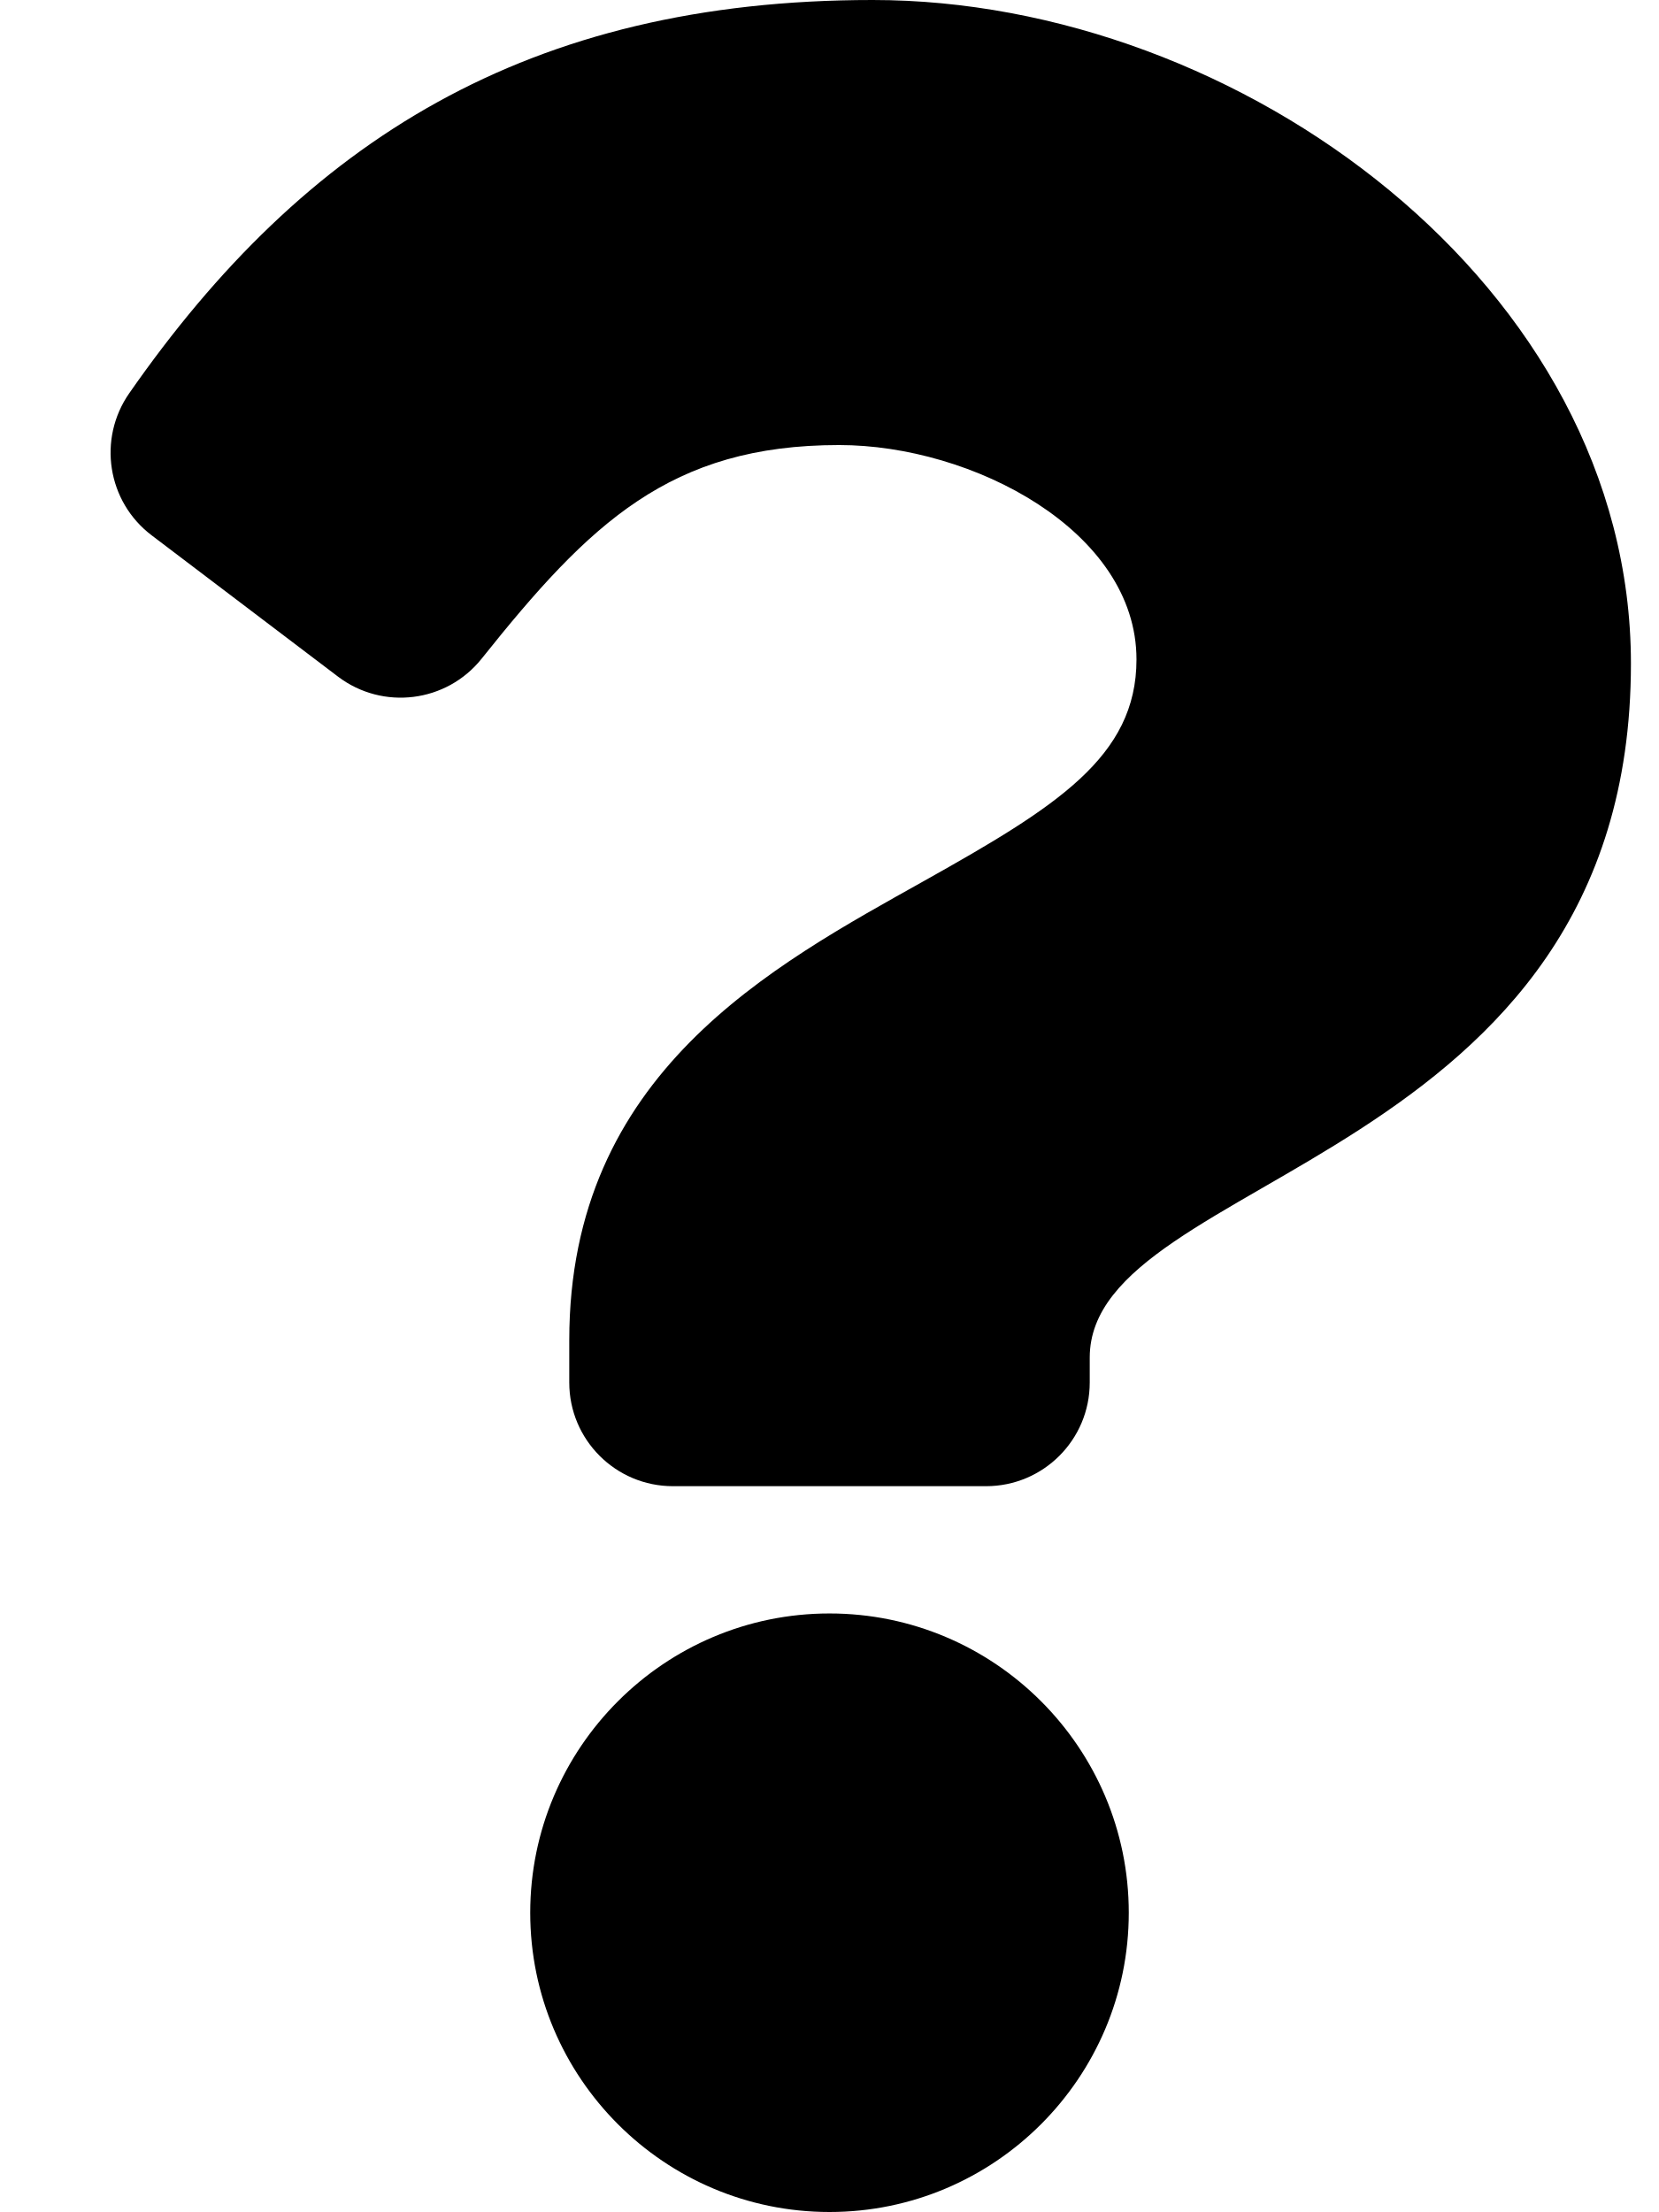
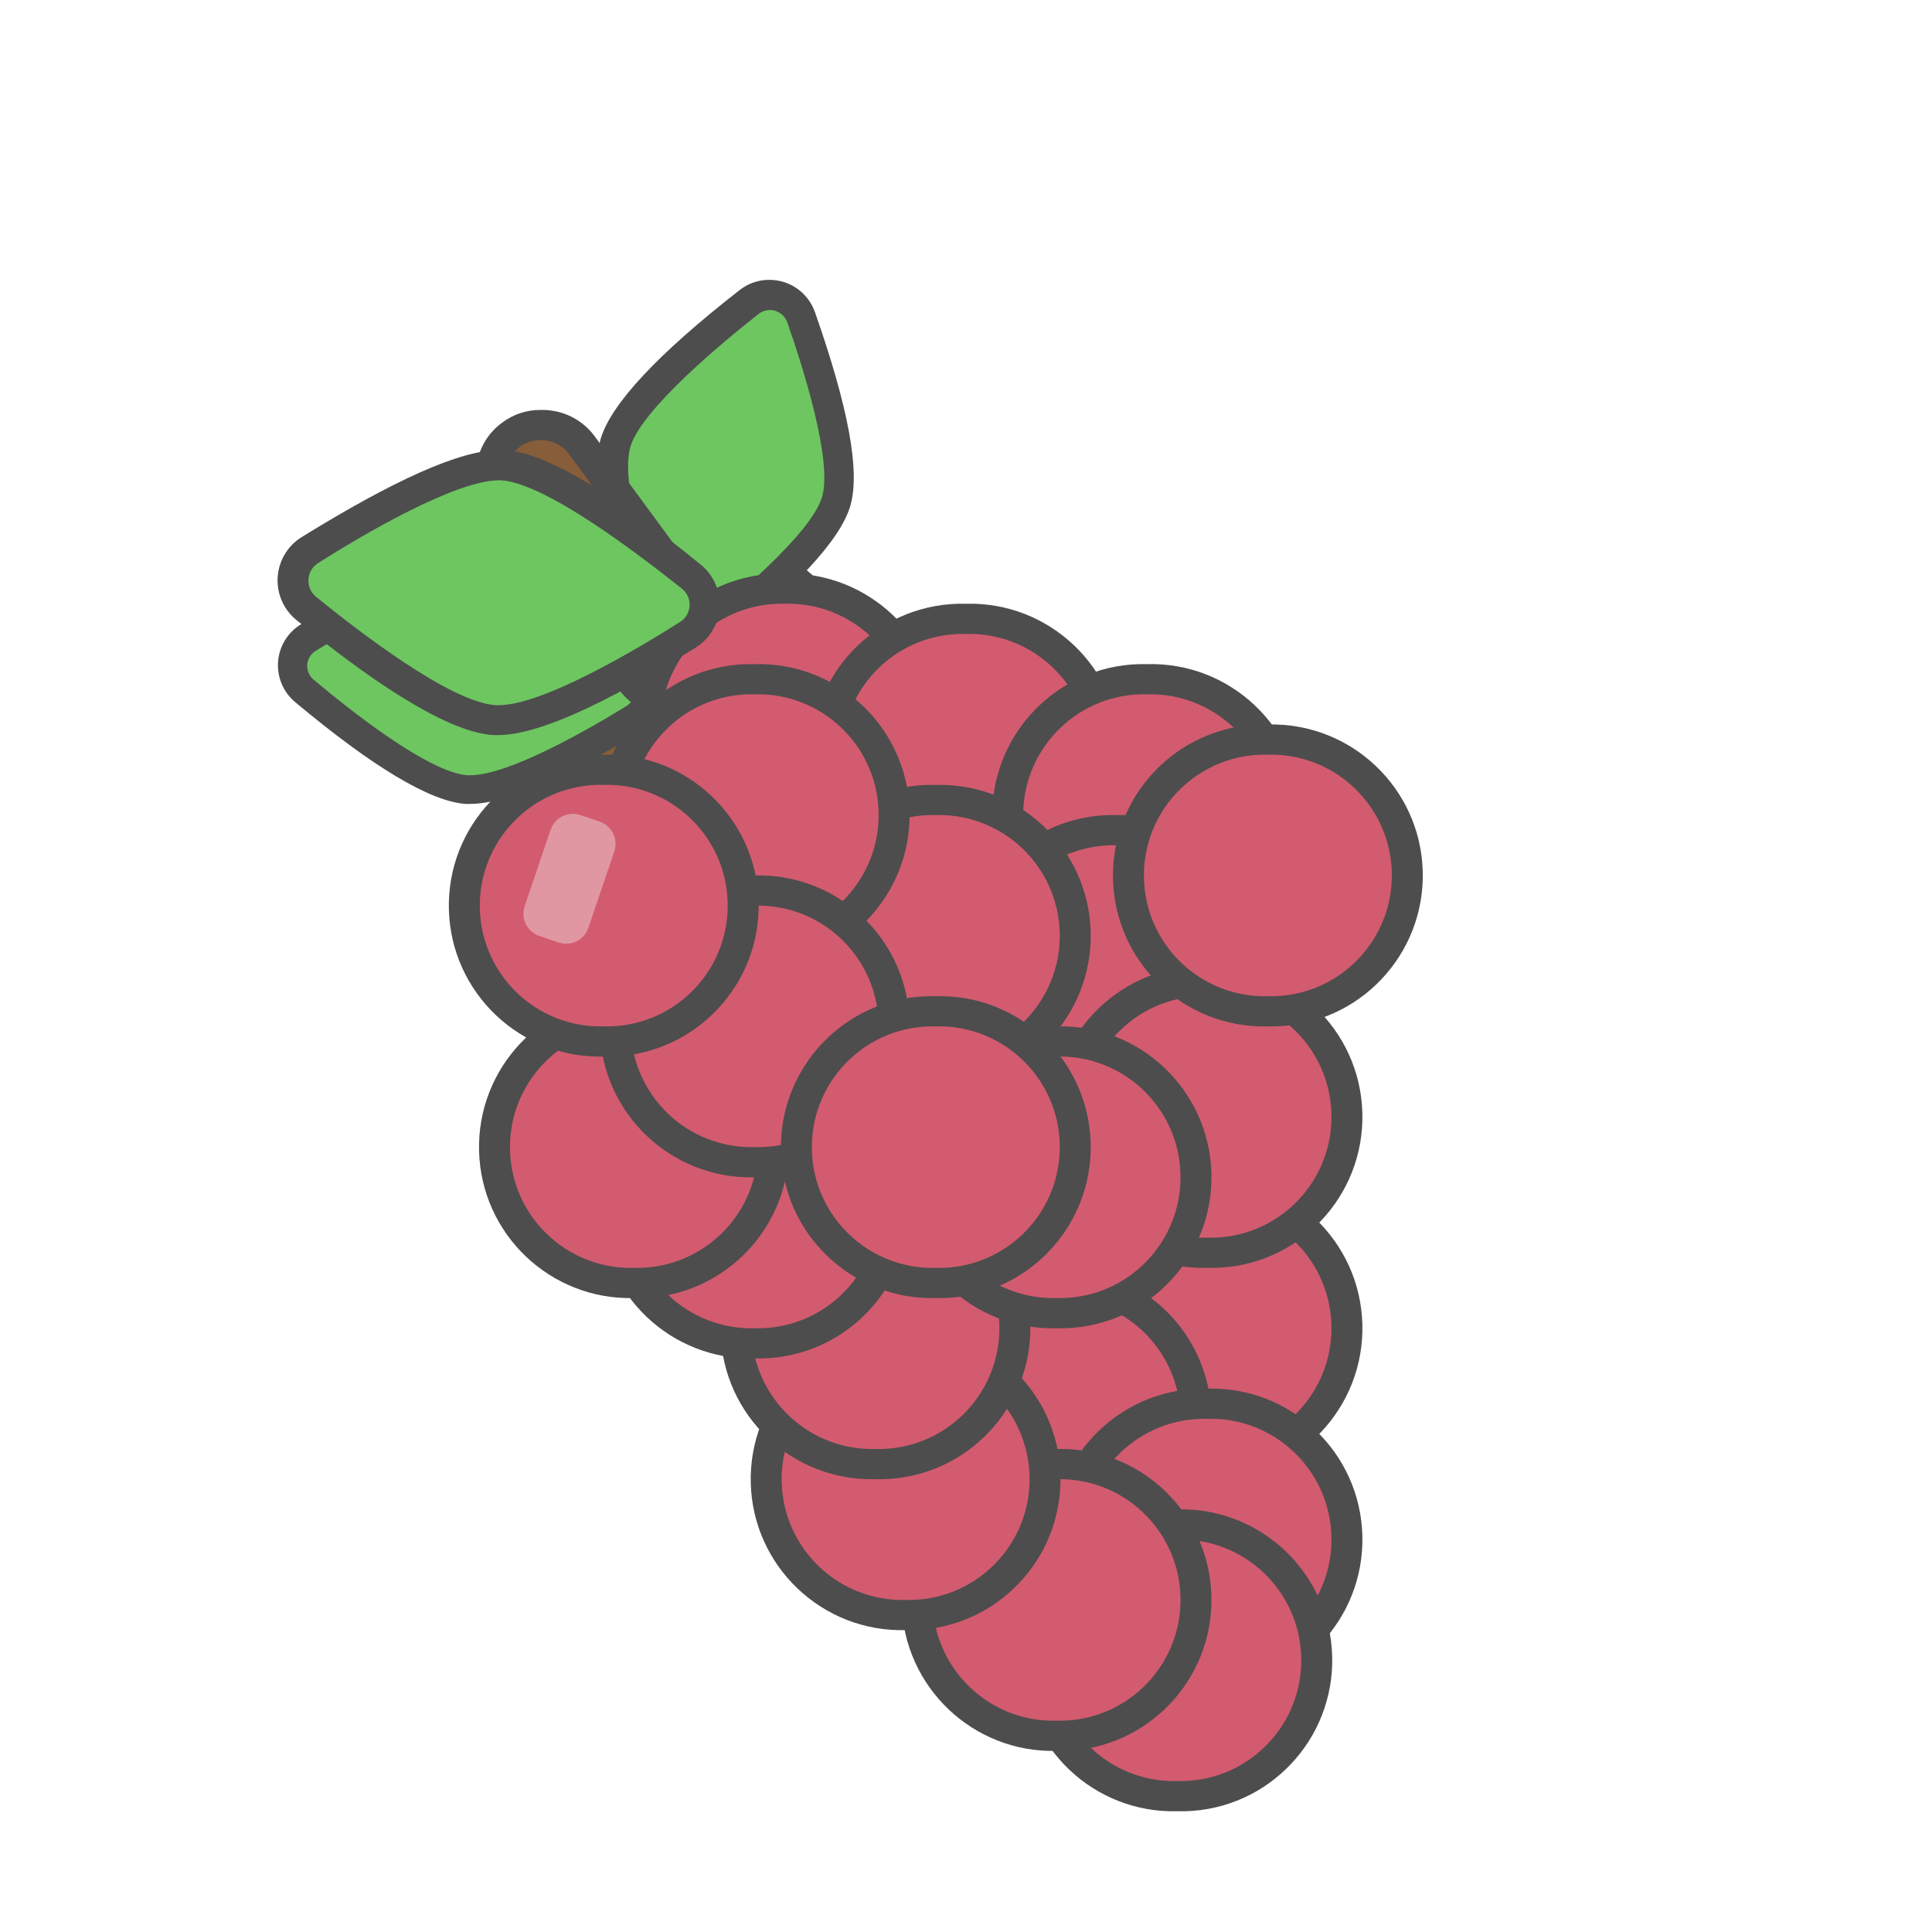
- <svg xmlns="http://www.w3.org/2000/svg" aria-hidden="true" focusable="false" data-prefix="fas" data-icon="question" class="svg-inline--fa fa-question fa-w-12" role="img" viewBox="0 0 384 512">
-   <path fill="currentColor" d="M202.021 0C122.202 0 70.503 32.703 29.914 91.026c-7.363 10.58-5.093 25.086 5.178 32.874l43.138 32.709c10.373 7.865 25.132 6.026 33.253-4.148 25.049-31.381 43.63-49.449 82.757-49.449 30.764 0 68.816 19.799 68.816 49.631 0 22.552-18.617 34.134-48.993 51.164-35.423 19.86-82.299 44.576-82.299 106.405V320c0 13.255 10.745 24 24 24h72.471c13.255 0 24-10.745 24-24v-5.773c0-42.86 125.268-44.645 125.268-160.627C377.504 66.256 286.902 0 202.021 0zM192 373.459c-38.196 0-69.271 31.075-69.271 69.271 0 38.195 31.075 69.27 69.271 69.27s69.271-31.075 69.271-69.271-31.075-69.27-69.271-69.27z" />
+ <svg xmlns="http://www.w3.org/2000/svg" data-name="Camada 1" id="Camada_1" viewBox="0 0 64 64">
+   <defs>
+     <style>.cls-1{fill:#875e39;}.cls-2{fill:#4d4d4d;}.cls-3{fill:#6dc660;}.cls-4{fill:#d35b6f;}.cls-5{opacity:0.4;}.cls-6{fill:#f2f0ed;}</style>
+   </defs>
+   <path class="cls-1" d="M26.29,22.83a1.36,1.36,0,0,1-.9-.34l-3.13-2.73a1.35,1.35,0,0,1-.13-1.92l.26-.3a1.35,1.35,0,0,1,1-.47,1.32,1.32,0,0,1,.89.34l3.13,2.73a1.35,1.35,0,0,1,.13,1.92l-.26.3A1.33,1.33,0,0,1,26.29,22.83Z" />
+   <path class="cls-2" d="M23.42,17.52a.91.91,0,0,1,.6.22l3.13,2.73a.93.93,0,0,1,.09,1.3l-.26.3a.91.91,0,0,1-.7.31.93.93,0,0,1-.6-.22l-3.13-2.73a.93.93,0,0,1-.09-1.3l.27-.3a.93.93,0,0,1,.69-.31m0-.89a1.84,1.84,0,0,0-1.37.62l-.26.3A1.82,1.82,0,0,0,22,20.1l3.13,2.73a1.83,1.83,0,0,0,1.18.44,1.79,1.79,0,0,0,1.37-.62l.26-.3a1.81,1.81,0,0,0-.17-2.55l-3.13-2.73a1.84,1.84,0,0,0-1.19-.44Z" />
+   <path class="cls-3" d="M22.61,21.51a1.12,1.12,0,0,1-1.05-.74c-.73-2.09-1.53-4.84-1.16-6.1S23,11.42,24.82,10a1.09,1.09,0,0,1,.68-.24,1.11,1.11,0,0,1,1.05.74c.73,2.09,1.53,4.85,1.16,6.1s-2.61,3.26-4.42,4.67A1.12,1.12,0,0,1,22.61,21.51Z" />
+   <path class="cls-2" d="M25.5,10.27a.61.61,0,0,1,.58.41c.51,1.46,1.51,4.58,1.15,5.79s-3,3.43-4.25,4.41a.58.58,0,0,1-.37.13.61.61,0,0,1-.57-.4c-.52-1.47-1.51-4.58-1.16-5.8s3-3.43,4.25-4.41a.6.6,0,0,1,.37-.13m0-1h0a1.58,1.58,0,0,0-1,.34c-2.72,2.12-4.26,3.78-4.6,4.92s.07,3.27,1.17,6.41a1.61,1.61,0,0,0,2.51.73c2.71-2.12,4.26-3.77,4.59-4.92s-.07-3.26-1.17-6.4A1.6,1.6,0,0,0,25.5,9.27Z" />
+   <path class="cls-1" d="M20.41,28l-.19,0L19.83,28a1.4,1.4,0,0,1-.94-.54,1.42,1.42,0,0,1-.28-1.05l.55-4.12A1.41,1.41,0,0,1,20.56,21l.19,0,.39.05a1.41,1.41,0,0,1,1.22,1.59l-.55,4.12A1.41,1.41,0,0,1,20.41,28Z" />
+   <path class="cls-2" d="M20.56,21.53h.12l.4.05a.93.93,0,0,1,.79,1l-.55,4.11a.92.92,0,0,1-.91.8h-.12l-.4-.05a.93.93,0,0,1-.79-1l.55-4.11a.92.92,0,0,1,.91-.8m0-1h0a1.93,1.93,0,0,0-1.9,1.67l-.55,4.11a2,2,0,0,0,.38,1.42,1.9,1.9,0,0,0,1.27.74l.4.05.25,0a1.93,1.93,0,0,0,1.9-1.67l.55-4.11a1.92,1.92,0,0,0-1.65-2.16l-.4-.05-.25,0Z" />
+   <path class="cls-3" d="M15.44,26.17c-1.31-.09-3.63-1.82-5.34-3.25A1.12,1.12,0,0,1,9.71,22a1.1,1.1,0,0,1,.52-.85c1.76-1.07,4.13-2.35,5.43-2.35h.14c1.31.1,3.63,1.82,5.34,3.25a1.12,1.12,0,0,1,.39.92,1.1,1.1,0,0,1-.52.85c-1.76,1.08-4.12,2.36-5.43,2.36Z" />
+   <path class="cls-2" d="M15.66,19.3h.1c1.28.09,3.87,2.15,5.06,3.14a.59.59,0,0,1-.07.95c-1.25.77-3.89,2.29-5.17,2.29h-.1c-1.28-.09-3.87-2.14-5.06-3.14a.59.59,0,0,1,.07-1c1.25-.77,3.89-2.28,5.17-2.28m0-1h0c-1.14,0-3.05.81-5.69,2.42a1.59,1.59,0,0,0-.19,2.58c2.57,2.15,4.46,3.28,5.63,3.37h.17c1.14,0,3.06-.82,5.69-2.43a1.59,1.59,0,0,0,.19-2.58c-2.57-2.15-4.46-3.28-5.62-3.37Z" />
+   <path class="cls-1" d="M22.26,23.17A1.62,1.62,0,0,1,21,22.52l-4.31-5.87A1.62,1.62,0,0,1,17,14.39a1.63,1.63,0,0,1,2.27.35l4.31,5.86a1.6,1.6,0,0,1,.29,1.2,1.61,1.61,0,0,1-1.59,1.37Z" />
+   <path class="cls-2" d="M17.94,14.58a1.14,1.14,0,0,1,.9.45l4.31,5.87a1.12,1.12,0,0,1-.23,1.56,1.15,1.15,0,0,1-.66.21,1.11,1.11,0,0,1-.91-.45L17,16.36a1.11,1.11,0,0,1,.9-1.78m0-1h0a2.08,2.08,0,0,0-1.25.41,2.11,2.11,0,0,0-.45,3l4.31,5.86A2.12,2.12,0,1,0,24,20.3l-4.31-5.86a2.14,2.14,0,0,0-1.71-.86Z" />
+   <path class="cls-4" d="M26,28.5a4.5,4.5,0,0,1-.23-9H26a4.5,4.5,0,0,1,.23,9Z" />
+   <path class="cls-2" d="M26,20a4,4,0,0,1,.21,8H26a4,4,0,0,1-.21-8H26m0-1h-.26A5,5,0,0,0,26,29h.26A5,5,0,0,0,26,19Z" />
+   <path class="cls-4" d="M32,29.5a4.5,4.5,0,0,1-.23-9H32a4.5,4.5,0,0,1,.23,9Z" />
+   <path class="cls-2" d="M32,21a4,4,0,0,1,.21,8H32a4,4,0,0,1-.21-8H32m0-1h-.26A5,5,0,0,0,32,30h.26A5,5,0,0,0,32,20Z" />
+   <path class="cls-4" d="M38,31.5a4.5,4.5,0,0,1-.23-9H38a4.5,4.5,0,0,1,.23,9Z" />
+   <path class="cls-2" d="M38,23a4,4,0,0,1,.21,8H38a4,4,0,0,1-.21-8H38m0-1h-.26A5,5,0,0,0,38,32h.26A5,5,0,0,0,38,22Z" />
+   <path class="cls-4" d="M37,36.5a4.5,4.5,0,0,1-.23-9H37a4.5,4.5,0,0,1,.23,9Z" />
+   <path class="cls-2" d="M37,28a4,4,0,0,1,.21,8H37a4,4,0,0,1-.21-8H37m0-1h-.26A5,5,0,0,0,37,37h.26A5,5,0,0,0,37,27Z" />
+   <path class="cls-4" d="M40,48.5a4.5,4.5,0,0,1-.23-9H40a4.5,4.5,0,0,1,.23,9Z" />
+   <path class="cls-2" d="M40,40a4,4,0,0,1,.21,8H40a4,4,0,0,1-.21-8H40m0-1h-.26A5,5,0,0,0,40,49h.26A5,5,0,0,0,40,39Z" />
+   <path class="cls-4" d="M35,51.5a4.5,4.5,0,0,1-.23-9H35a4.5,4.5,0,0,1,.23,9Z" />
+   <path class="cls-2" d="M35,43a4,4,0,0,1,.21,8H35a4,4,0,0,1-.21-8H35m0-1h-.26A5,5,0,0,0,35,52h.26A5,5,0,0,0,35,42Z" />
+   <path class="cls-4" d="M40,55.5a4.5,4.5,0,0,1-.23-9H40a4.5,4.5,0,0,1,.23,9Z" />
+   <path class="cls-2" d="M40,47a4,4,0,0,1,.21,8H40a4,4,0,0,1-.21-8H40m0-1h-.26A5,5,0,0,0,40,56h.26A5,5,0,0,0,40,46Z" />
+   <path class="cls-4" d="M39,59.5a4.5,4.5,0,0,1-.23-9H39a4.5,4.5,0,0,1,.23,9Z" />
+   <path class="cls-2" d="M39,51a4,4,0,0,1,.21,8H39a4,4,0,0,1-.21-8H39m0-1h-.26A5,5,0,0,0,39,60h.26A5,5,0,0,0,39,50Z" />
+   <path class="cls-4" d="M35,57.5a4.5,4.5,0,0,1-.23-9H35a4.5,4.5,0,0,1,.23,9Z" />
+   <path class="cls-2" d="M35,49a4,4,0,0,1,.21,8H35a4,4,0,0,1-.21-8H35m0-1h-.26A5,5,0,0,0,35,58h.26A5,5,0,0,0,35,48Z" />
+   <path class="cls-4" d="M30,53.5a4.5,4.5,0,0,1-.23-9H30a4.5,4.5,0,0,1,.23,9Z" />
+   <path class="cls-2" d="M30,45a4,4,0,0,1,.21,8H30a4,4,0,0,1-.21-8H30m0-1h-.26A5,5,0,0,0,30,54h.26A5,5,0,0,0,30,44Z" />
+   <path class="cls-4" d="M29,48.5a4.5,4.5,0,0,1-.23-9H29a4.5,4.5,0,0,1,.23,9Z" />
+   <path class="cls-2" d="M29,40a4,4,0,0,1,.21,8H29a4,4,0,0,1-.21-8H29m0-1h-.26A5,5,0,0,0,29,49h.26A5,5,0,0,0,29,39Z" />
+   <path class="cls-4" d="M40,41.5a4.5,4.5,0,0,1-.23-9H40a4.5,4.5,0,0,1,.23,9Z" />
+   <path class="cls-2" d="M40,33a4,4,0,0,1,.21,8H40a4,4,0,0,1-.21-8H40m0-1h-.26A5,5,0,0,0,40,42h.26A5,5,0,0,0,40,32Z" />
+   <path class="cls-4" d="M25,44.5a4.5,4.5,0,0,1-.23-9H25a4.5,4.5,0,0,1,.23,9Z" />
+   <path class="cls-2" d="M25,36a4,4,0,0,1,.21,8H25a4,4,0,0,1-.21-8H25m0-1h-.26A5,5,0,0,0,25,45h.26A5,5,0,0,0,25,35Z" />
+   <path class="cls-4" d="M35,43.5a4.5,4.5,0,0,1-.23-9H35a4.5,4.5,0,0,1,.23,9Z" />
+   <path class="cls-2" d="M35,35a4,4,0,0,1,.21,8H35a4,4,0,0,1-.21-8H35m0-1h-.26A5,5,0,0,0,35,44h.26A5,5,0,0,0,35,34Z" />
+   <path class="cls-4" d="M31,35.5a4.5,4.5,0,0,1-.23-9H31a4.5,4.5,0,0,1,.23,9Z" />
+   <path class="cls-2" d="M31,27a4,4,0,0,1,.21,8H31a4,4,0,0,1-.21-8H31m0-1h-.26A5,5,0,0,0,31,36h.26A5,5,0,0,0,31,26Z" />
+   <path class="cls-4" d="M21,42.5a4.5,4.5,0,0,1-.23-9H21a4.5,4.5,0,0,1,.23,9Z" />
+   <path class="cls-2" d="M21,34a4,4,0,0,1,.21,8H21a4,4,0,0,1-.21-8H21m0-1h-.26A5,5,0,0,0,21,43h.26A5,5,0,0,0,21,33Z" />
+   <path class="cls-4" d="M42,33.5a4.5,4.5,0,0,1-.23-9H42a4.5,4.5,0,0,1,.23,9Z" />
+   <path class="cls-2" d="M42,25a4,4,0,0,1,.21,8H42a4,4,0,0,1-.21-8H42m0-1h-.26A5,5,0,0,0,42,34h.26A5,5,0,0,0,42,24Z" />
+   <path class="cls-4" d="M25,31.5a4.5,4.5,0,0,1-.23-9H25a4.5,4.5,0,0,1,.23,9Z" />
+   <path class="cls-2" d="M25,23a4,4,0,0,1,.21,8H25a4,4,0,0,1-.21-8H25m0-1h-.26A5,5,0,0,0,25,32h.26A5,5,0,0,0,25,22Z" />
+   <path class="cls-4" d="M25,38.5a4.5,4.5,0,0,1-.23-9H25a4.5,4.5,0,0,1,.23,9Z" />
+   <path class="cls-2" d="M25,30a4,4,0,0,1,.21,8H25a4,4,0,0,1-.21-8H25m0-1h-.26A5,5,0,0,0,25,39h.26A5,5,0,0,0,25,29Z" />
+   <path class="cls-4" d="M31,42.5a4.5,4.5,0,0,1-.23-9H31a4.5,4.5,0,0,1,.23,9Z" />
+   <path class="cls-2" d="M31,34a4,4,0,0,1,.21,8H31a4,4,0,0,1-.21-8H31m0-1h-.26A5,5,0,0,0,31,43h.26A5,5,0,0,0,31,33Z" />
+   <path class="cls-4" d="M20,34.5a4.5,4.5,0,0,1-.23-9H20a4.5,4.5,0,0,1,.23,9Z" />
+   <path class="cls-2" d="M20,26a4,4,0,0,1,.21,8H20a4,4,0,0,1-.21-8H20m0-1h-.26A5,5,0,0,0,20,35h.26A5,5,0,0,0,20,25Z" />
+   <path class="cls-3" d="M16.33,23.85c-1.51-.09-4.23-2.06-6.24-3.69a1.21,1.21,0,0,1-.43-1,1.18,1.18,0,0,1,.55-.93c2-1.29,4.79-2.82,6.29-2.82h.12c1.52.09,4.23,2.06,6.24,3.7a1.19,1.19,0,0,1,.44,1,1.21,1.21,0,0,1-.55.94c-2.05,1.28-4.79,2.82-6.29,2.82Z" />
+   <path class="cls-2" d="M16.5,15.91h.09c1.49.09,4.56,2.45,6,3.59a.68.68,0,0,1-.07,1.11c-1.46.92-4.54,2.75-6,2.75h-.1c-1.49-.09-4.55-2.45-5.95-3.59a.69.69,0,0,1,.07-1.12c1.45-.92,4.54-2.74,6-2.74m0-1h0c-1.3,0-3.5,1-6.56,2.89a1.69,1.69,0,0,0-.16,2.74c3,2.45,5.2,3.73,6.52,3.81h.16c1.3,0,3.5-1,6.55-2.9a1.69,1.69,0,0,0,.17-2.74c-3-2.45-5.2-3.73-6.53-3.81Z" />
+   <g class="cls-5">
+     <rect class="cls-6" height="2.23" rx="0.78" transform="translate(-14.77 37.61) rotate(-71.24)" width="4.23" x="16.75" y="28" />
+   </g>
</svg>
